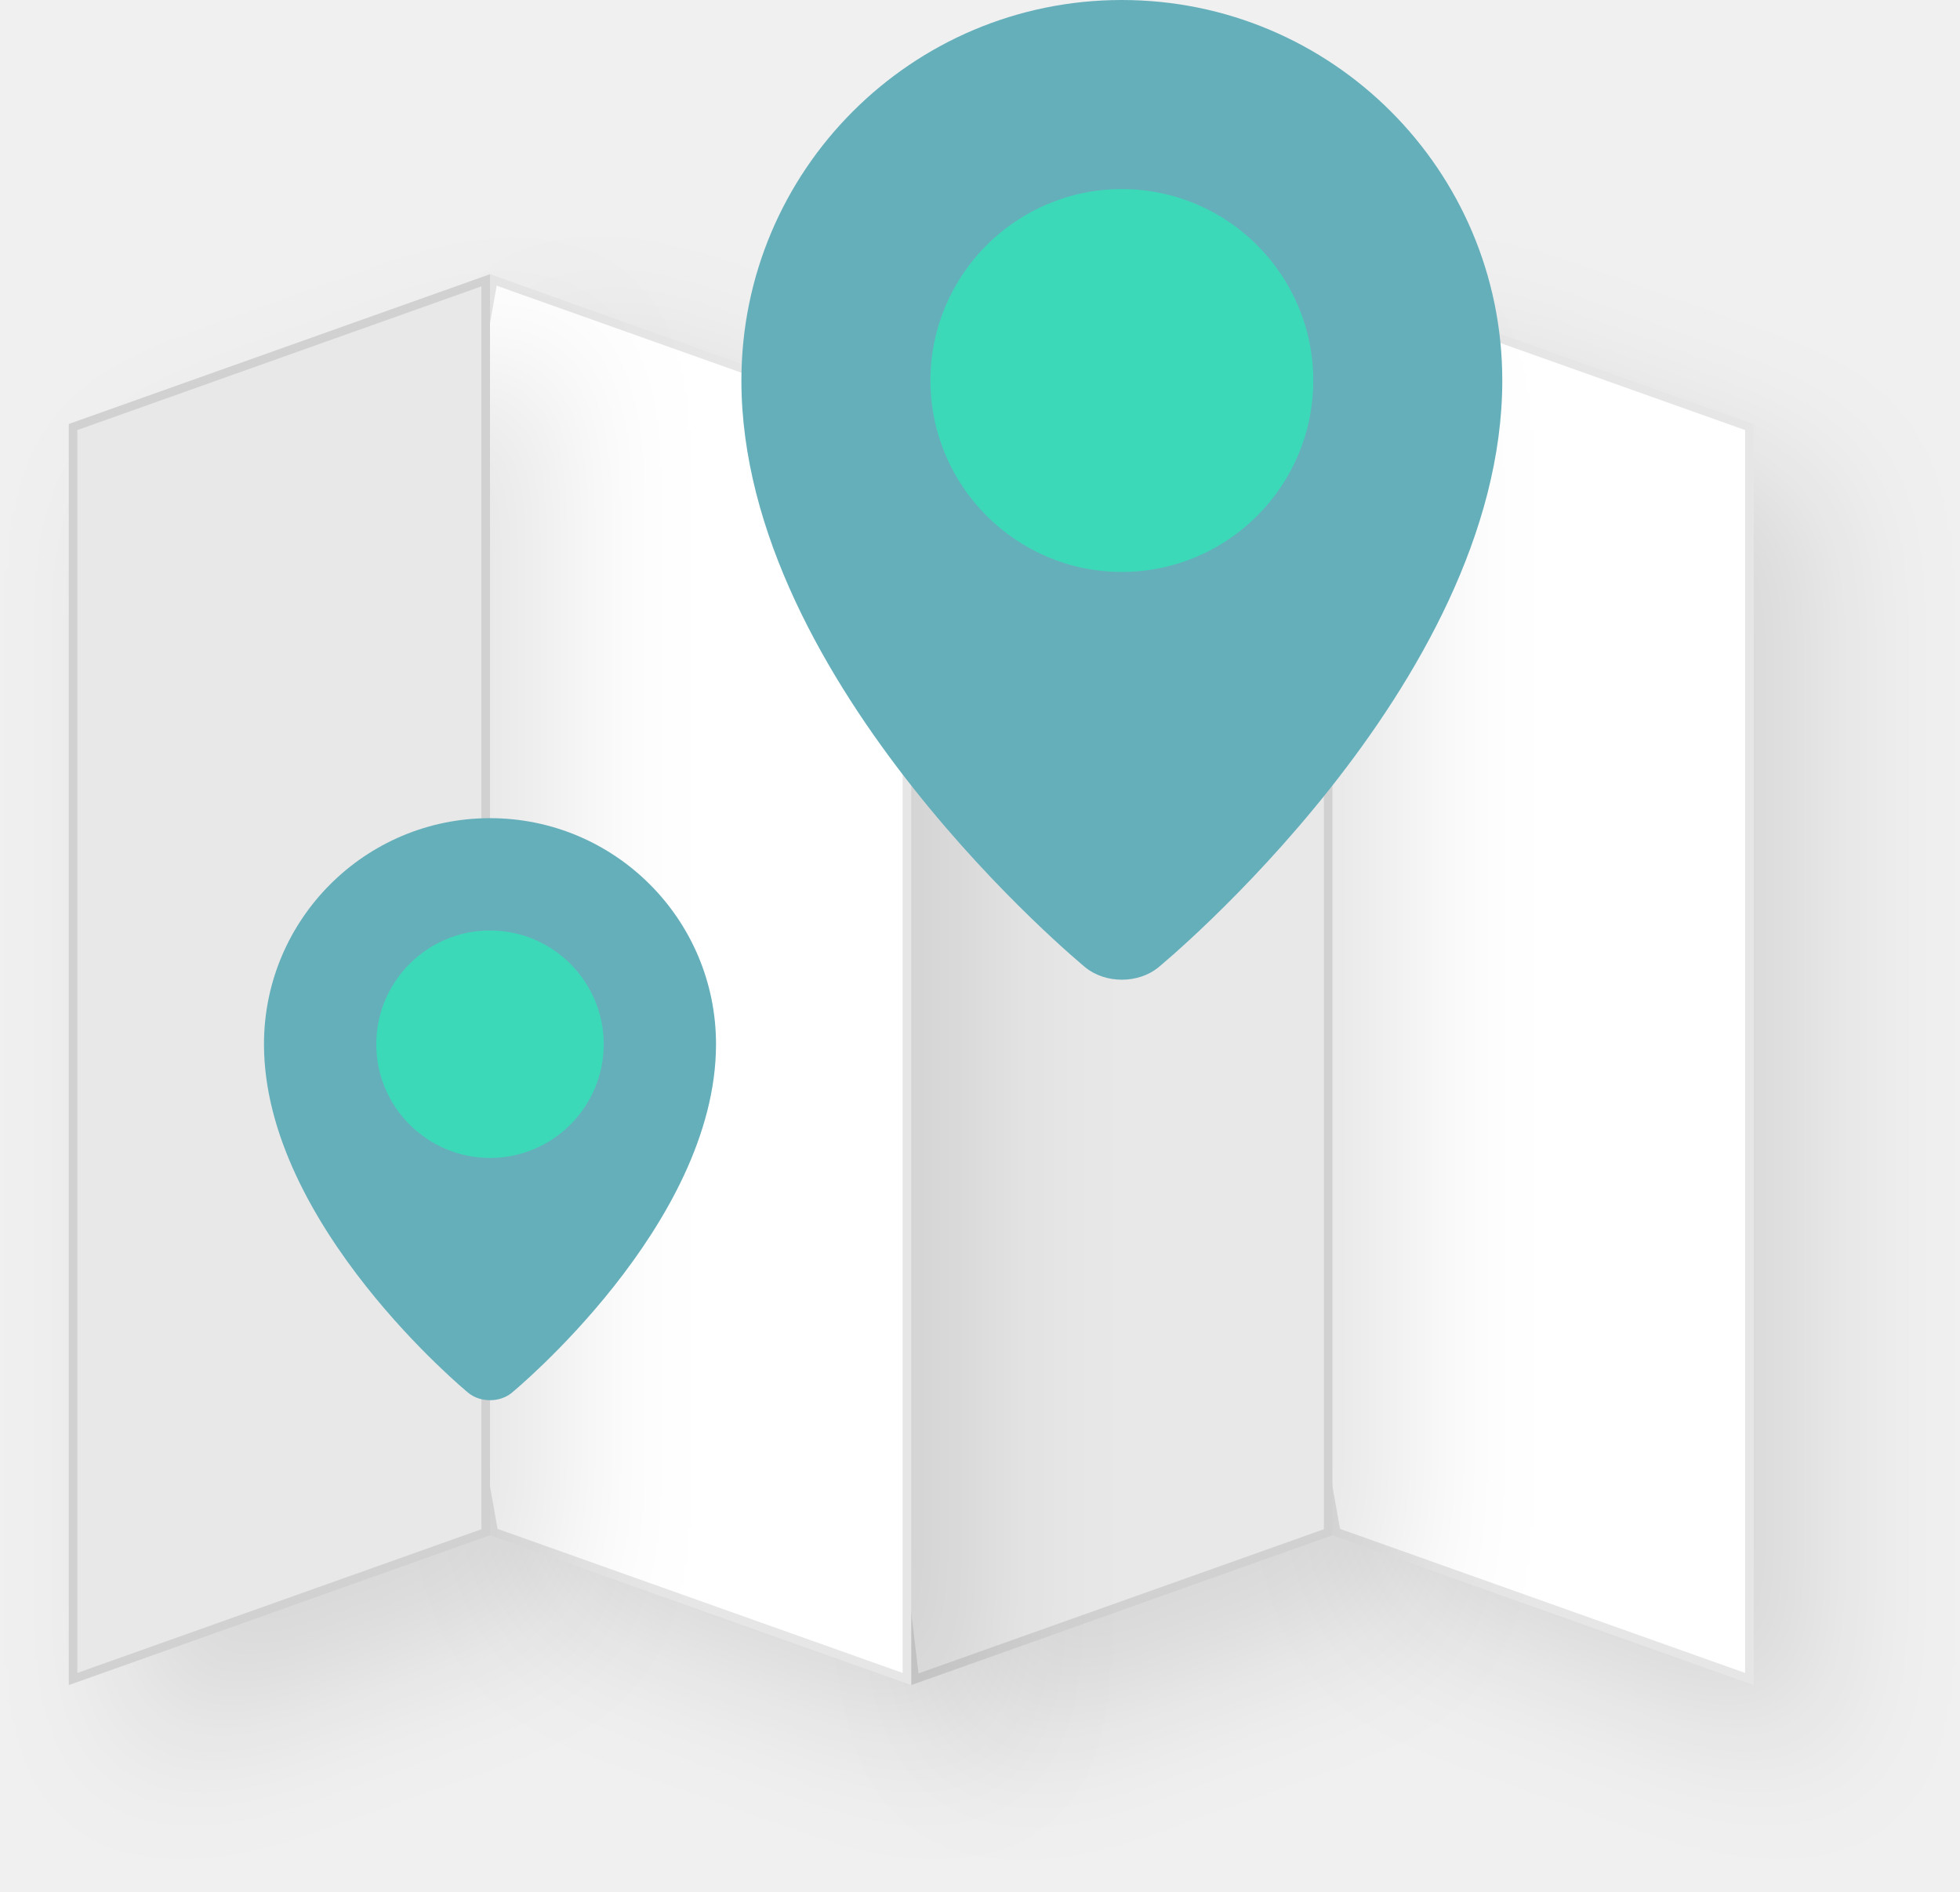
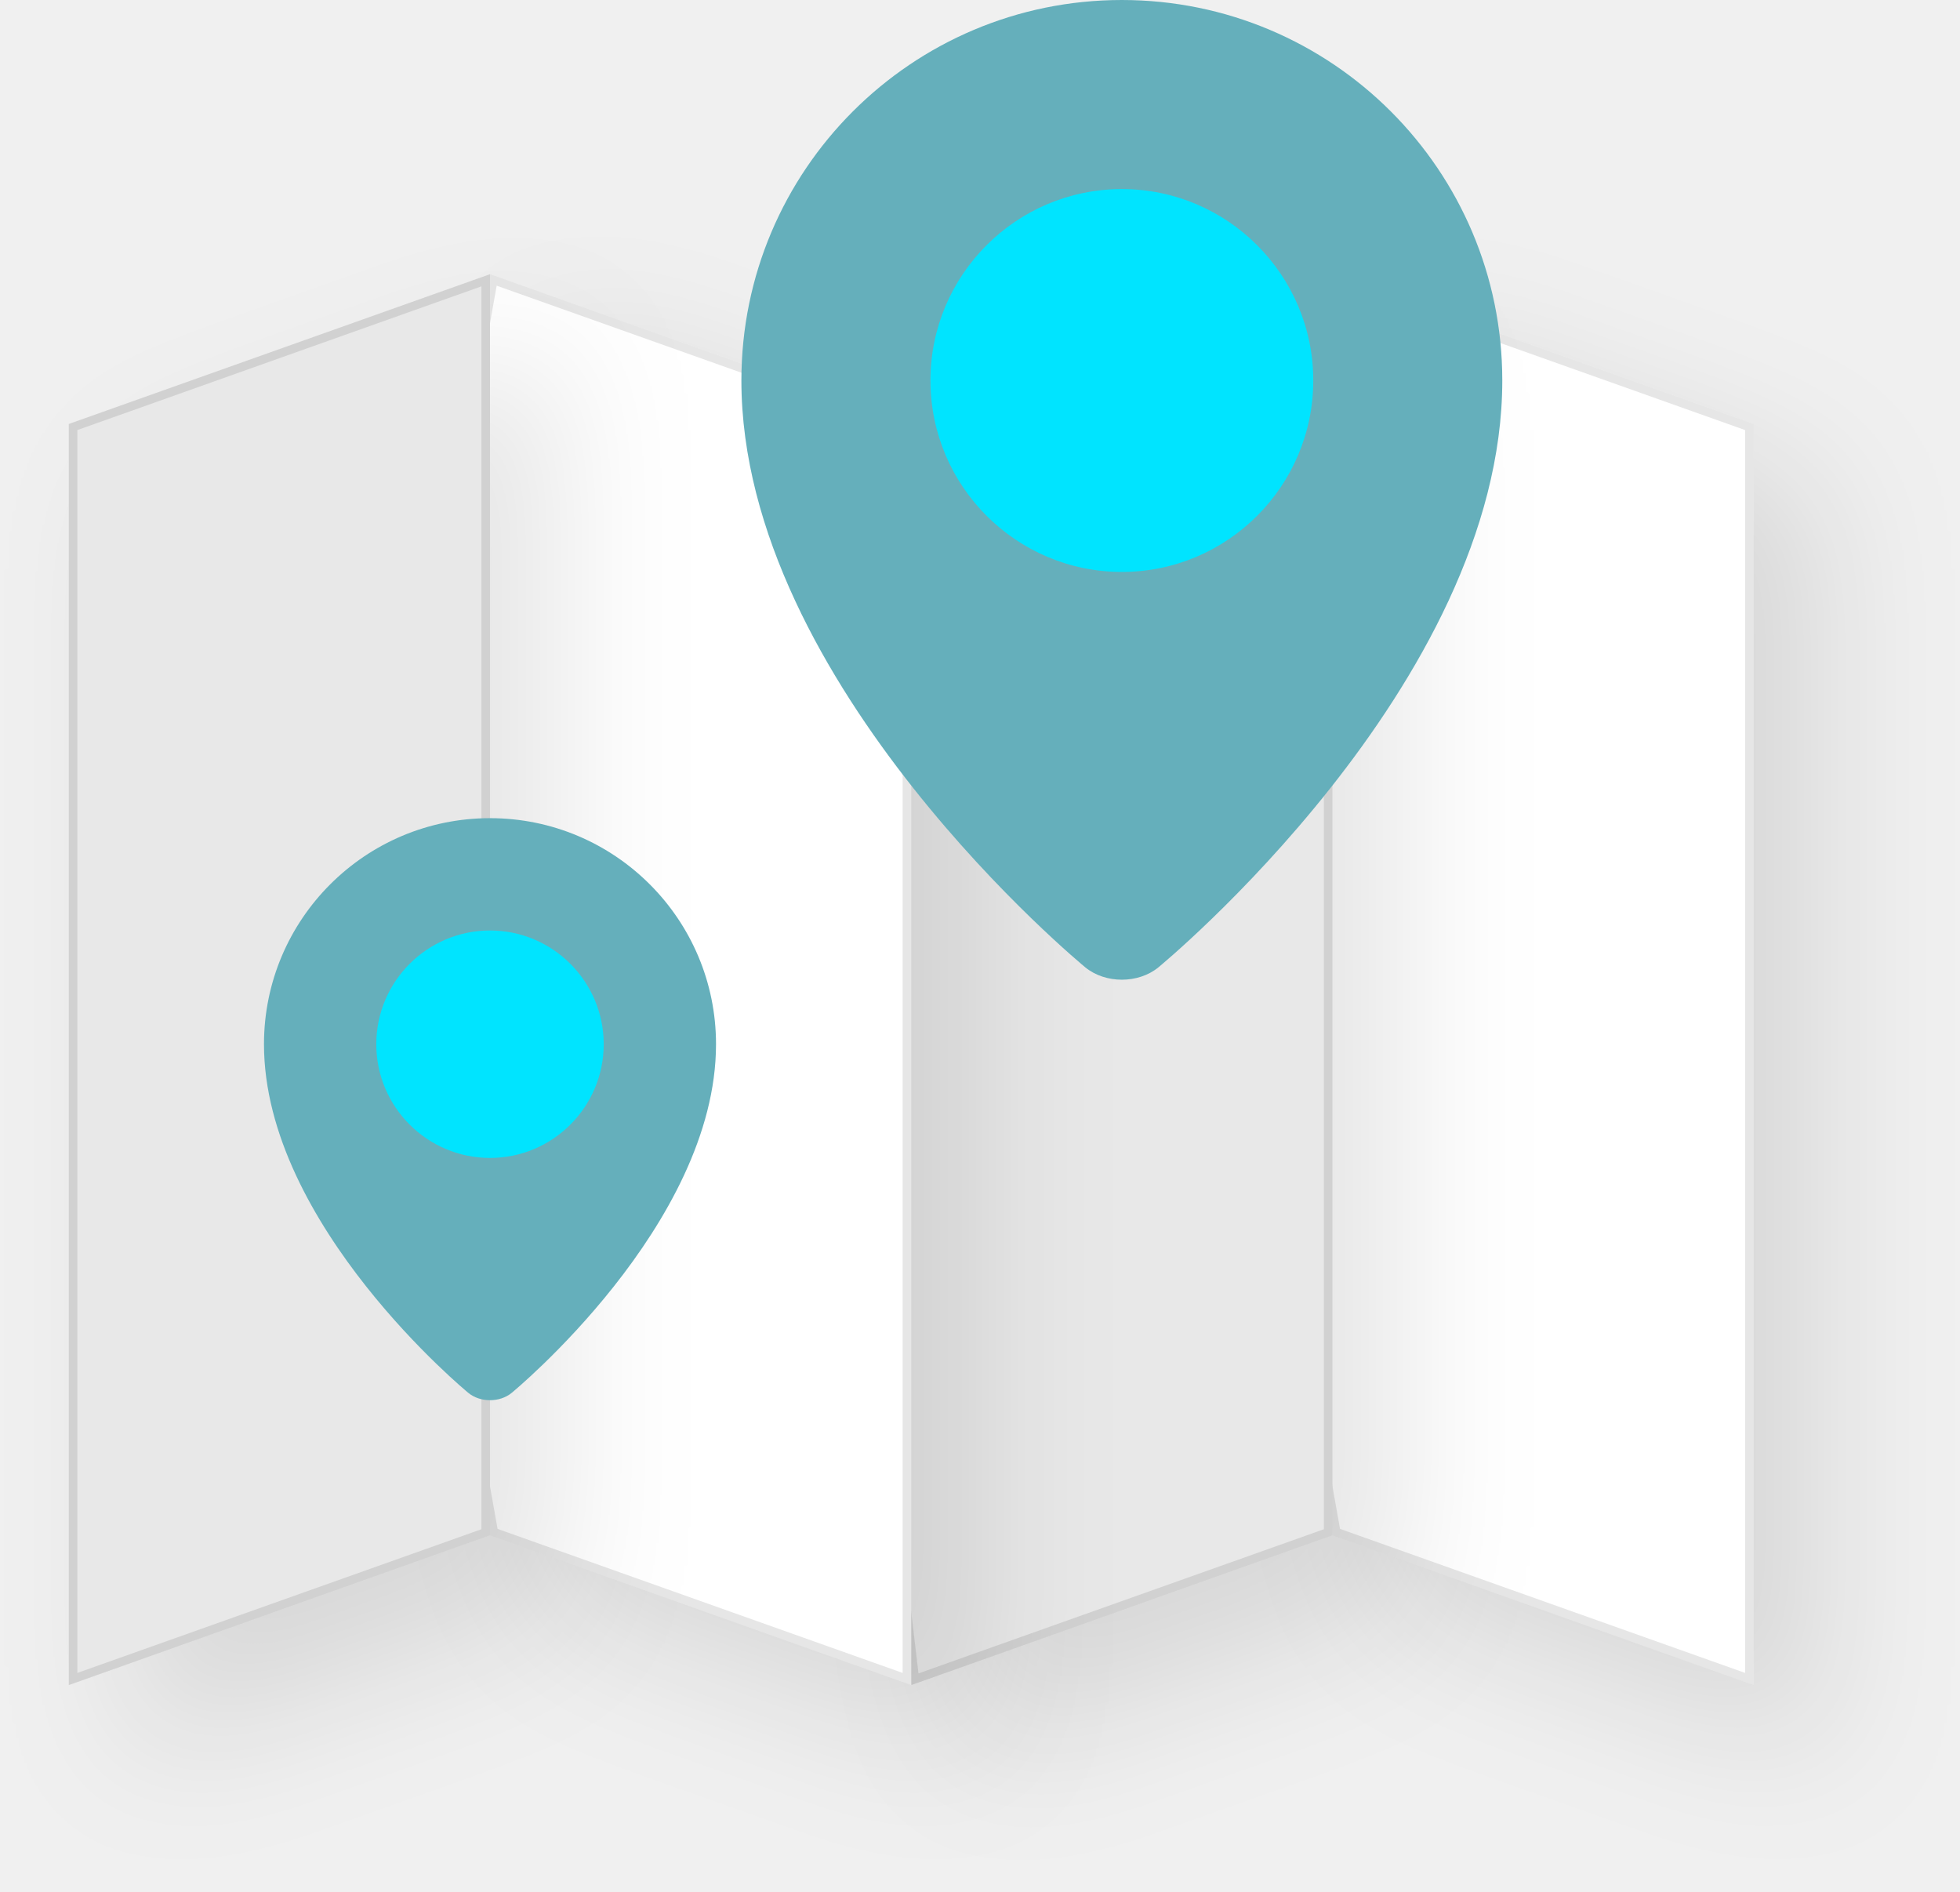
<svg xmlns="http://www.w3.org/2000/svg" width="57" height="55" viewBox="0 0 57 55" fill="none">
  <g filter="url(#filter0_d)">
    <path d="M51 12.328V49L38.75 44.644L35.483 26.309L38.75 7.973L51 12.328Z" fill="white" />
    <path d="M38.847 8.14L50.875 12.417V48.823L38.86 44.551L35.61 26.309L38.847 8.14Z" stroke="black" stroke-opacity="0.1" stroke-width="0.25" />
  </g>
  <g filter="url(#filter1_d)">
    <path d="M38.75 7.973V44.644L26.5 49L24.322 30.664L26.5 12.328L38.75 7.973Z" fill="#E8E8E8" />
    <path d="M26.615 12.42L38.625 8.15V44.556L26.606 48.83L24.448 30.664L26.615 12.42Z" stroke="black" stroke-opacity="0.1" stroke-width="0.25" />
  </g>
  <g filter="url(#filter2_d)">
    <path d="M26.5 12.328V49L14.25 44.644L10.983 26.309L14.25 7.973L26.5 12.328Z" fill="white" />
    <path d="M14.347 8.14L26.375 12.417V48.823L14.36 44.551L11.11 26.309L14.347 8.14Z" stroke="black" stroke-opacity="0.1" stroke-width="0.25" />
  </g>
  <g filter="url(#filter3_d)">
    <path d="M14.25 7.973V44.644L2 49V12.328L14.25 7.973Z" fill="#E8E8E8" />
    <path d="M2.125 12.417L14.125 8.15V44.556L2.125 48.823V12.417Z" stroke="black" stroke-opacity="0.1" stroke-width="0.25" />
  </g>
  <path d="M43.689 11.064C43.689 19.924 33.688 28.129 33.688 28.129C33.103 28.608 32.147 28.608 31.562 28.129C31.562 28.129 21.561 19.924 21.561 11.064C21.561 4.954 26.514 0 32.625 0C38.736 0 43.689 4.954 43.689 11.064Z" fill="#65AFBB" />
-   <path d="M32.625 16.631C29.556 16.631 27.059 14.133 27.059 11.064C27.059 7.995 29.556 5.498 32.625 5.498C35.695 5.498 38.192 7.995 38.192 11.064C38.192 14.134 35.695 16.631 32.625 16.631Z" fill="#3CD9B8" />
+   <path d="M32.625 16.631C29.556 16.631 27.059 14.133 27.059 11.064C27.059 7.995 29.556 5.498 32.625 5.498C35.695 5.498 38.192 7.995 38.192 11.064C38.192 14.134 35.695 16.631 32.625 16.631Z" fill="#00e4ff" />
  <path d="M20.823 30.364C20.823 35.627 14.881 40.502 14.881 40.502C14.534 40.787 13.966 40.787 13.619 40.502C13.619 40.502 7.677 35.627 7.677 30.364C7.677 26.734 10.62 23.791 14.25 23.791C17.88 23.791 20.823 26.734 20.823 30.364Z" fill="#65AFBB" />
-   <path d="M14.25 33.671C12.427 33.671 10.943 32.188 10.943 30.364C10.943 28.541 12.427 27.057 14.25 27.057C16.074 27.057 17.557 28.541 17.557 30.364C17.557 32.188 16.074 33.671 14.25 33.671Z" fill="#3CD9B8" />
+   <path d="M14.25 33.671C12.427 33.671 10.943 32.188 10.943 30.364C10.943 28.541 12.427 27.057 14.25 27.057C16.074 27.057 17.557 28.541 17.557 30.364C17.557 32.188 16.074 33.671 14.25 33.671Z" fill="#00e4ff" />
  <defs>
    <filter id="filter0_d" x="33.483" y="5.973" width="23.517" height="49.027" filterUnits="userSpaceOnUse" color-interpolation-filters="sRGB">
      <feFlood flood-opacity="0" result="BackgroundImageFix" />
      <feColorMatrix in="SourceAlpha" type="matrix" values="0 0 0 0 0 0 0 0 0 0 0 0 0 0 0 0 0 0 127 0" />
      <feOffset dx="2" dy="2" />
      <feGaussianBlur stdDeviation="2" />
      <feColorMatrix type="matrix" values="0 0 0 0 0 0 0 0 0 0 0 0 0 0 0 0 0 0 0.1 0" />
      <feBlend mode="normal" in2="BackgroundImageFix" result="effect1_dropShadow" />
      <feBlend mode="normal" in="SourceGraphic" in2="effect1_dropShadow" result="shape" />
    </filter>
    <filter id="filter1_d" x="22.322" y="5.973" width="22.428" height="49.027" filterUnits="userSpaceOnUse" color-interpolation-filters="sRGB">
      <feFlood flood-opacity="0" result="BackgroundImageFix" />
      <feColorMatrix in="SourceAlpha" type="matrix" values="0 0 0 0 0 0 0 0 0 0 0 0 0 0 0 0 0 0 127 0" />
      <feOffset dx="2" dy="2" />
      <feGaussianBlur stdDeviation="2" />
      <feColorMatrix type="matrix" values="0 0 0 0 0 0 0 0 0 0 0 0 0 0 0 0 0 0 0.1 0" />
      <feBlend mode="normal" in2="BackgroundImageFix" result="effect1_dropShadow" />
      <feBlend mode="normal" in="SourceGraphic" in2="effect1_dropShadow" result="shape" />
    </filter>
    <filter id="filter2_d" x="8.983" y="5.973" width="23.517" height="49.027" filterUnits="userSpaceOnUse" color-interpolation-filters="sRGB">
      <feFlood flood-opacity="0" result="BackgroundImageFix" />
      <feColorMatrix in="SourceAlpha" type="matrix" values="0 0 0 0 0 0 0 0 0 0 0 0 0 0 0 0 0 0 127 0" />
      <feOffset dx="2" dy="2" />
      <feGaussianBlur stdDeviation="2" />
      <feColorMatrix type="matrix" values="0 0 0 0 0 0 0 0 0 0 0 0 0 0 0 0 0 0 0.1 0" />
      <feBlend mode="normal" in2="BackgroundImageFix" result="effect1_dropShadow" />
      <feBlend mode="normal" in="SourceGraphic" in2="effect1_dropShadow" result="shape" />
    </filter>
    <filter id="filter3_d" x="0" y="5.973" width="20.25" height="49.027" filterUnits="userSpaceOnUse" color-interpolation-filters="sRGB">
      <feFlood flood-opacity="0" result="BackgroundImageFix" />
      <feColorMatrix in="SourceAlpha" type="matrix" values="0 0 0 0 0 0 0 0 0 0 0 0 0 0 0 0 0 0 127 0" />
      <feOffset dx="2" dy="2" />
      <feGaussianBlur stdDeviation="2" />
      <feColorMatrix type="matrix" values="0 0 0 0 0 0 0 0 0 0 0 0 0 0 0 0 0 0 0.1 0" />
      <feBlend mode="normal" in2="BackgroundImageFix" result="effect1_dropShadow" />
      <feBlend mode="normal" in="SourceGraphic" in2="effect1_dropShadow" result="shape" />
    </filter>
  </defs>
</svg>
